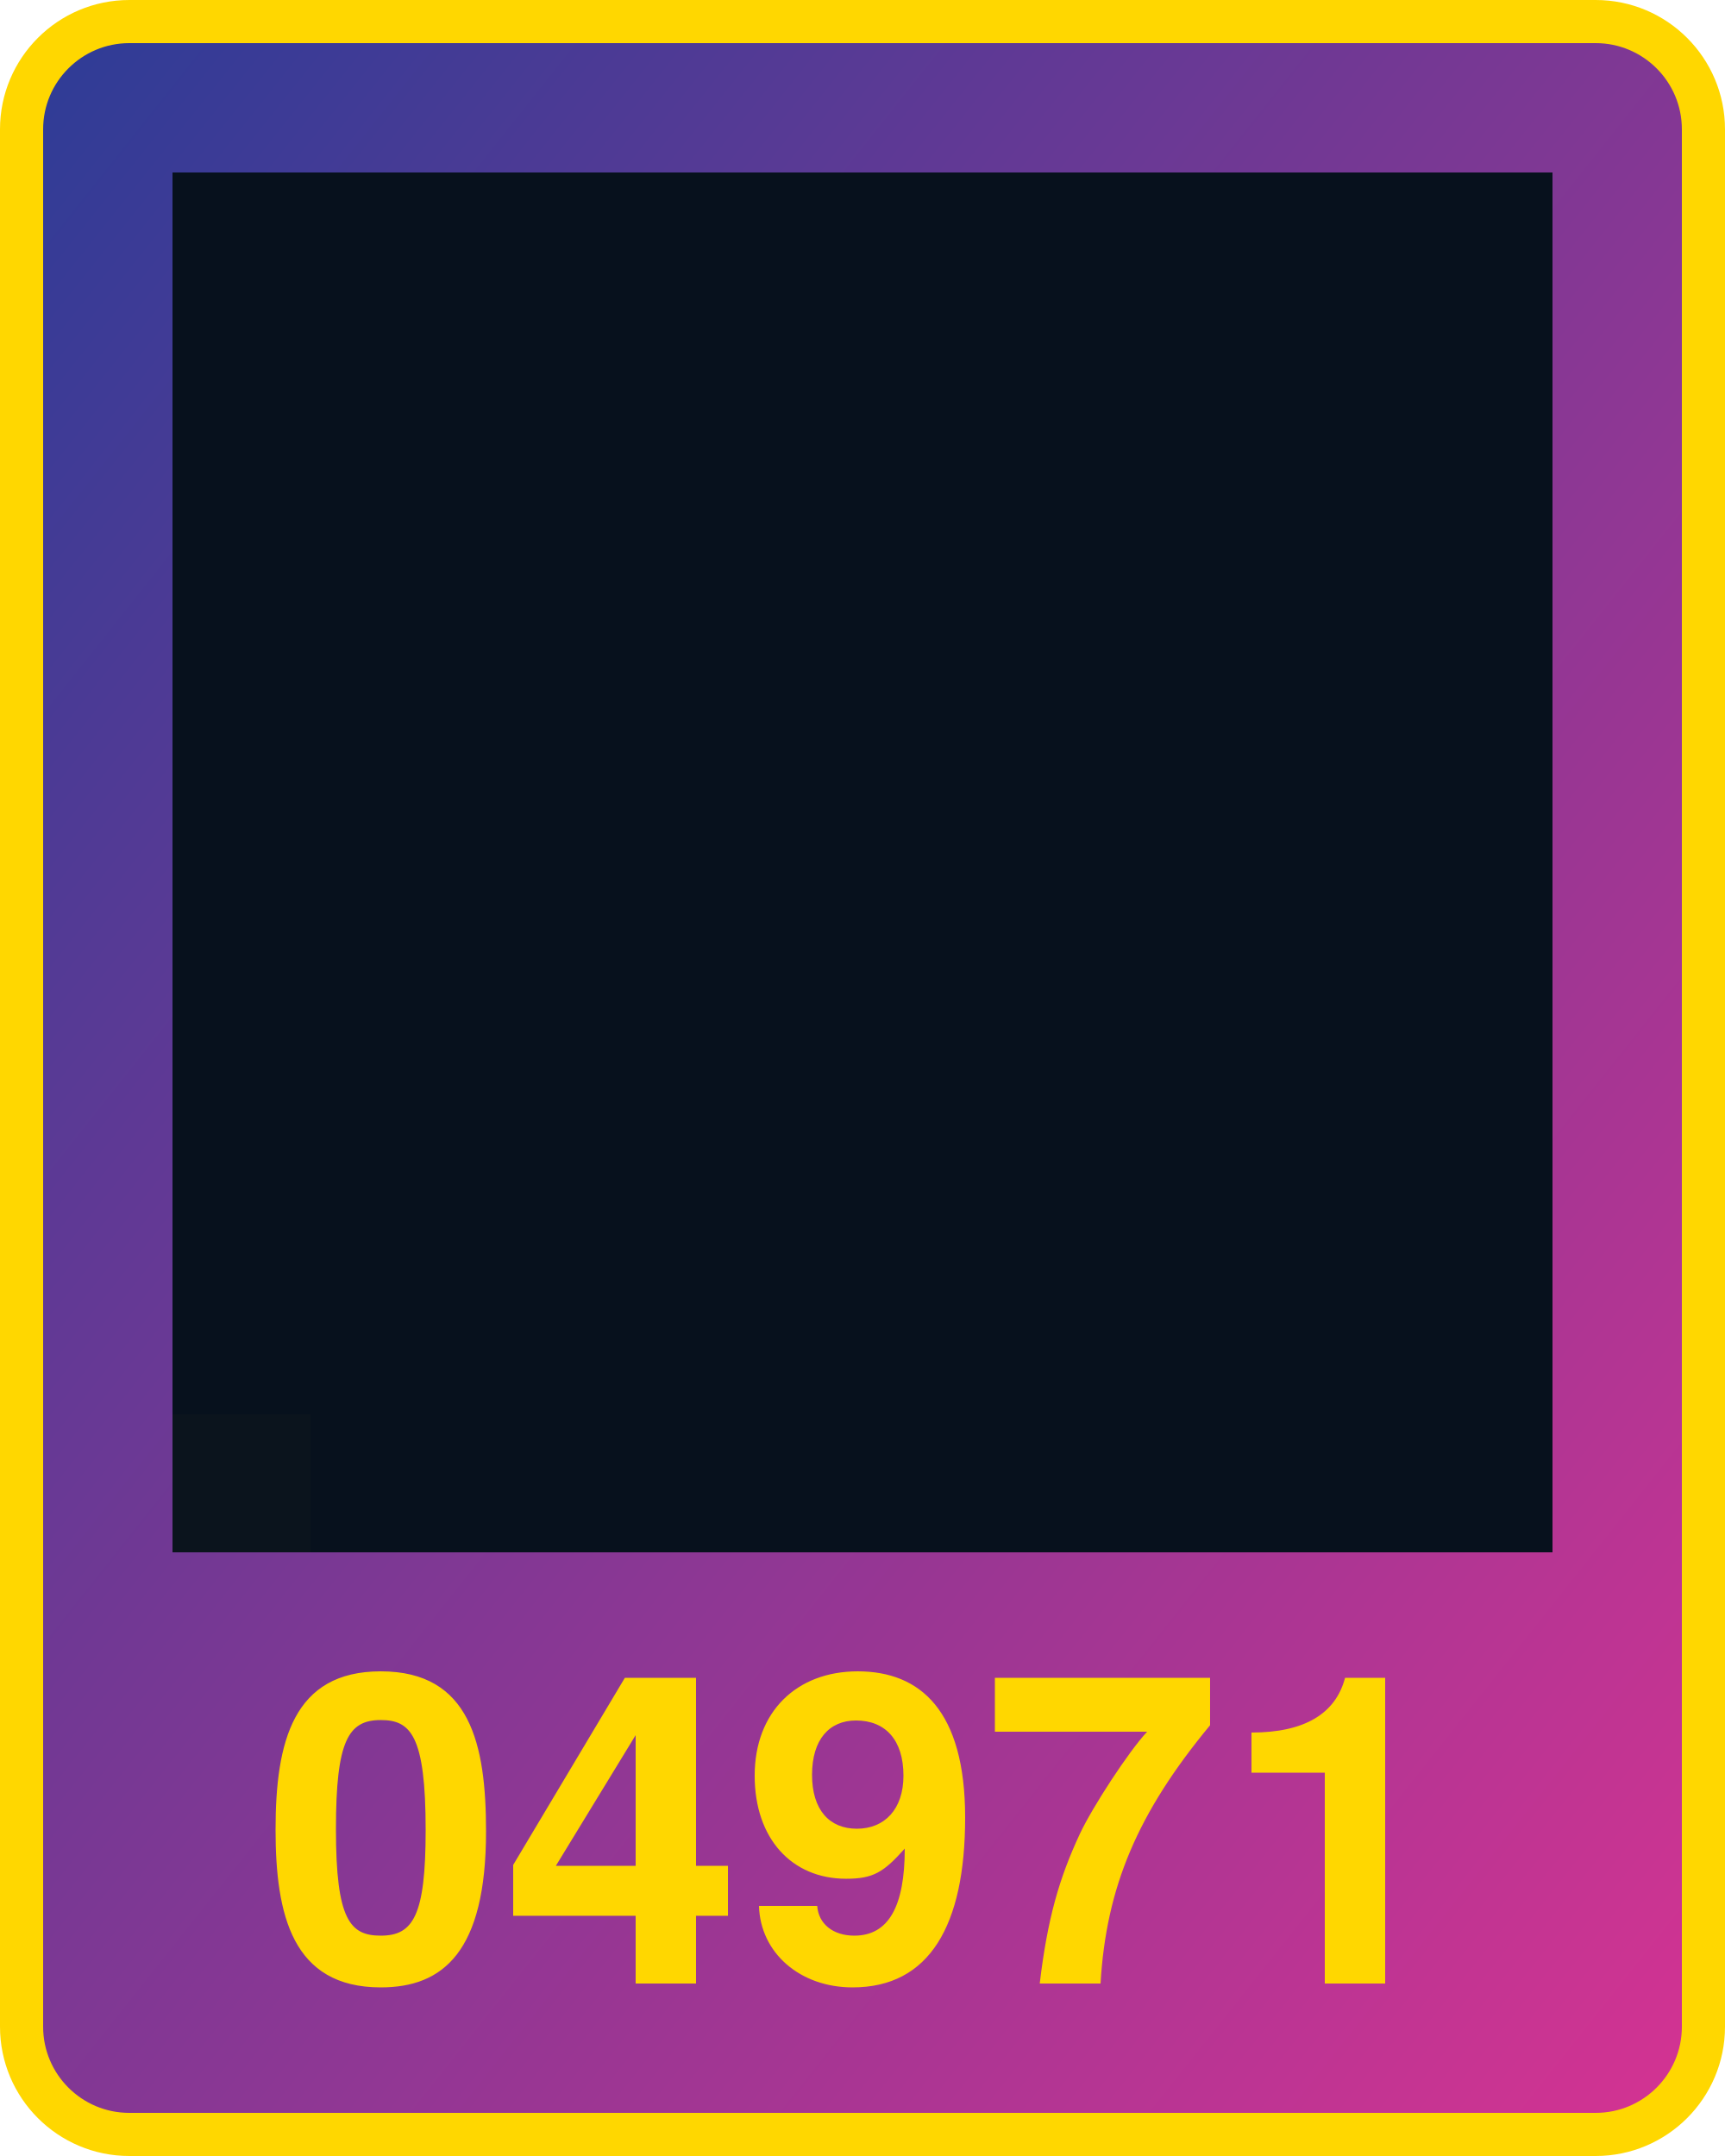
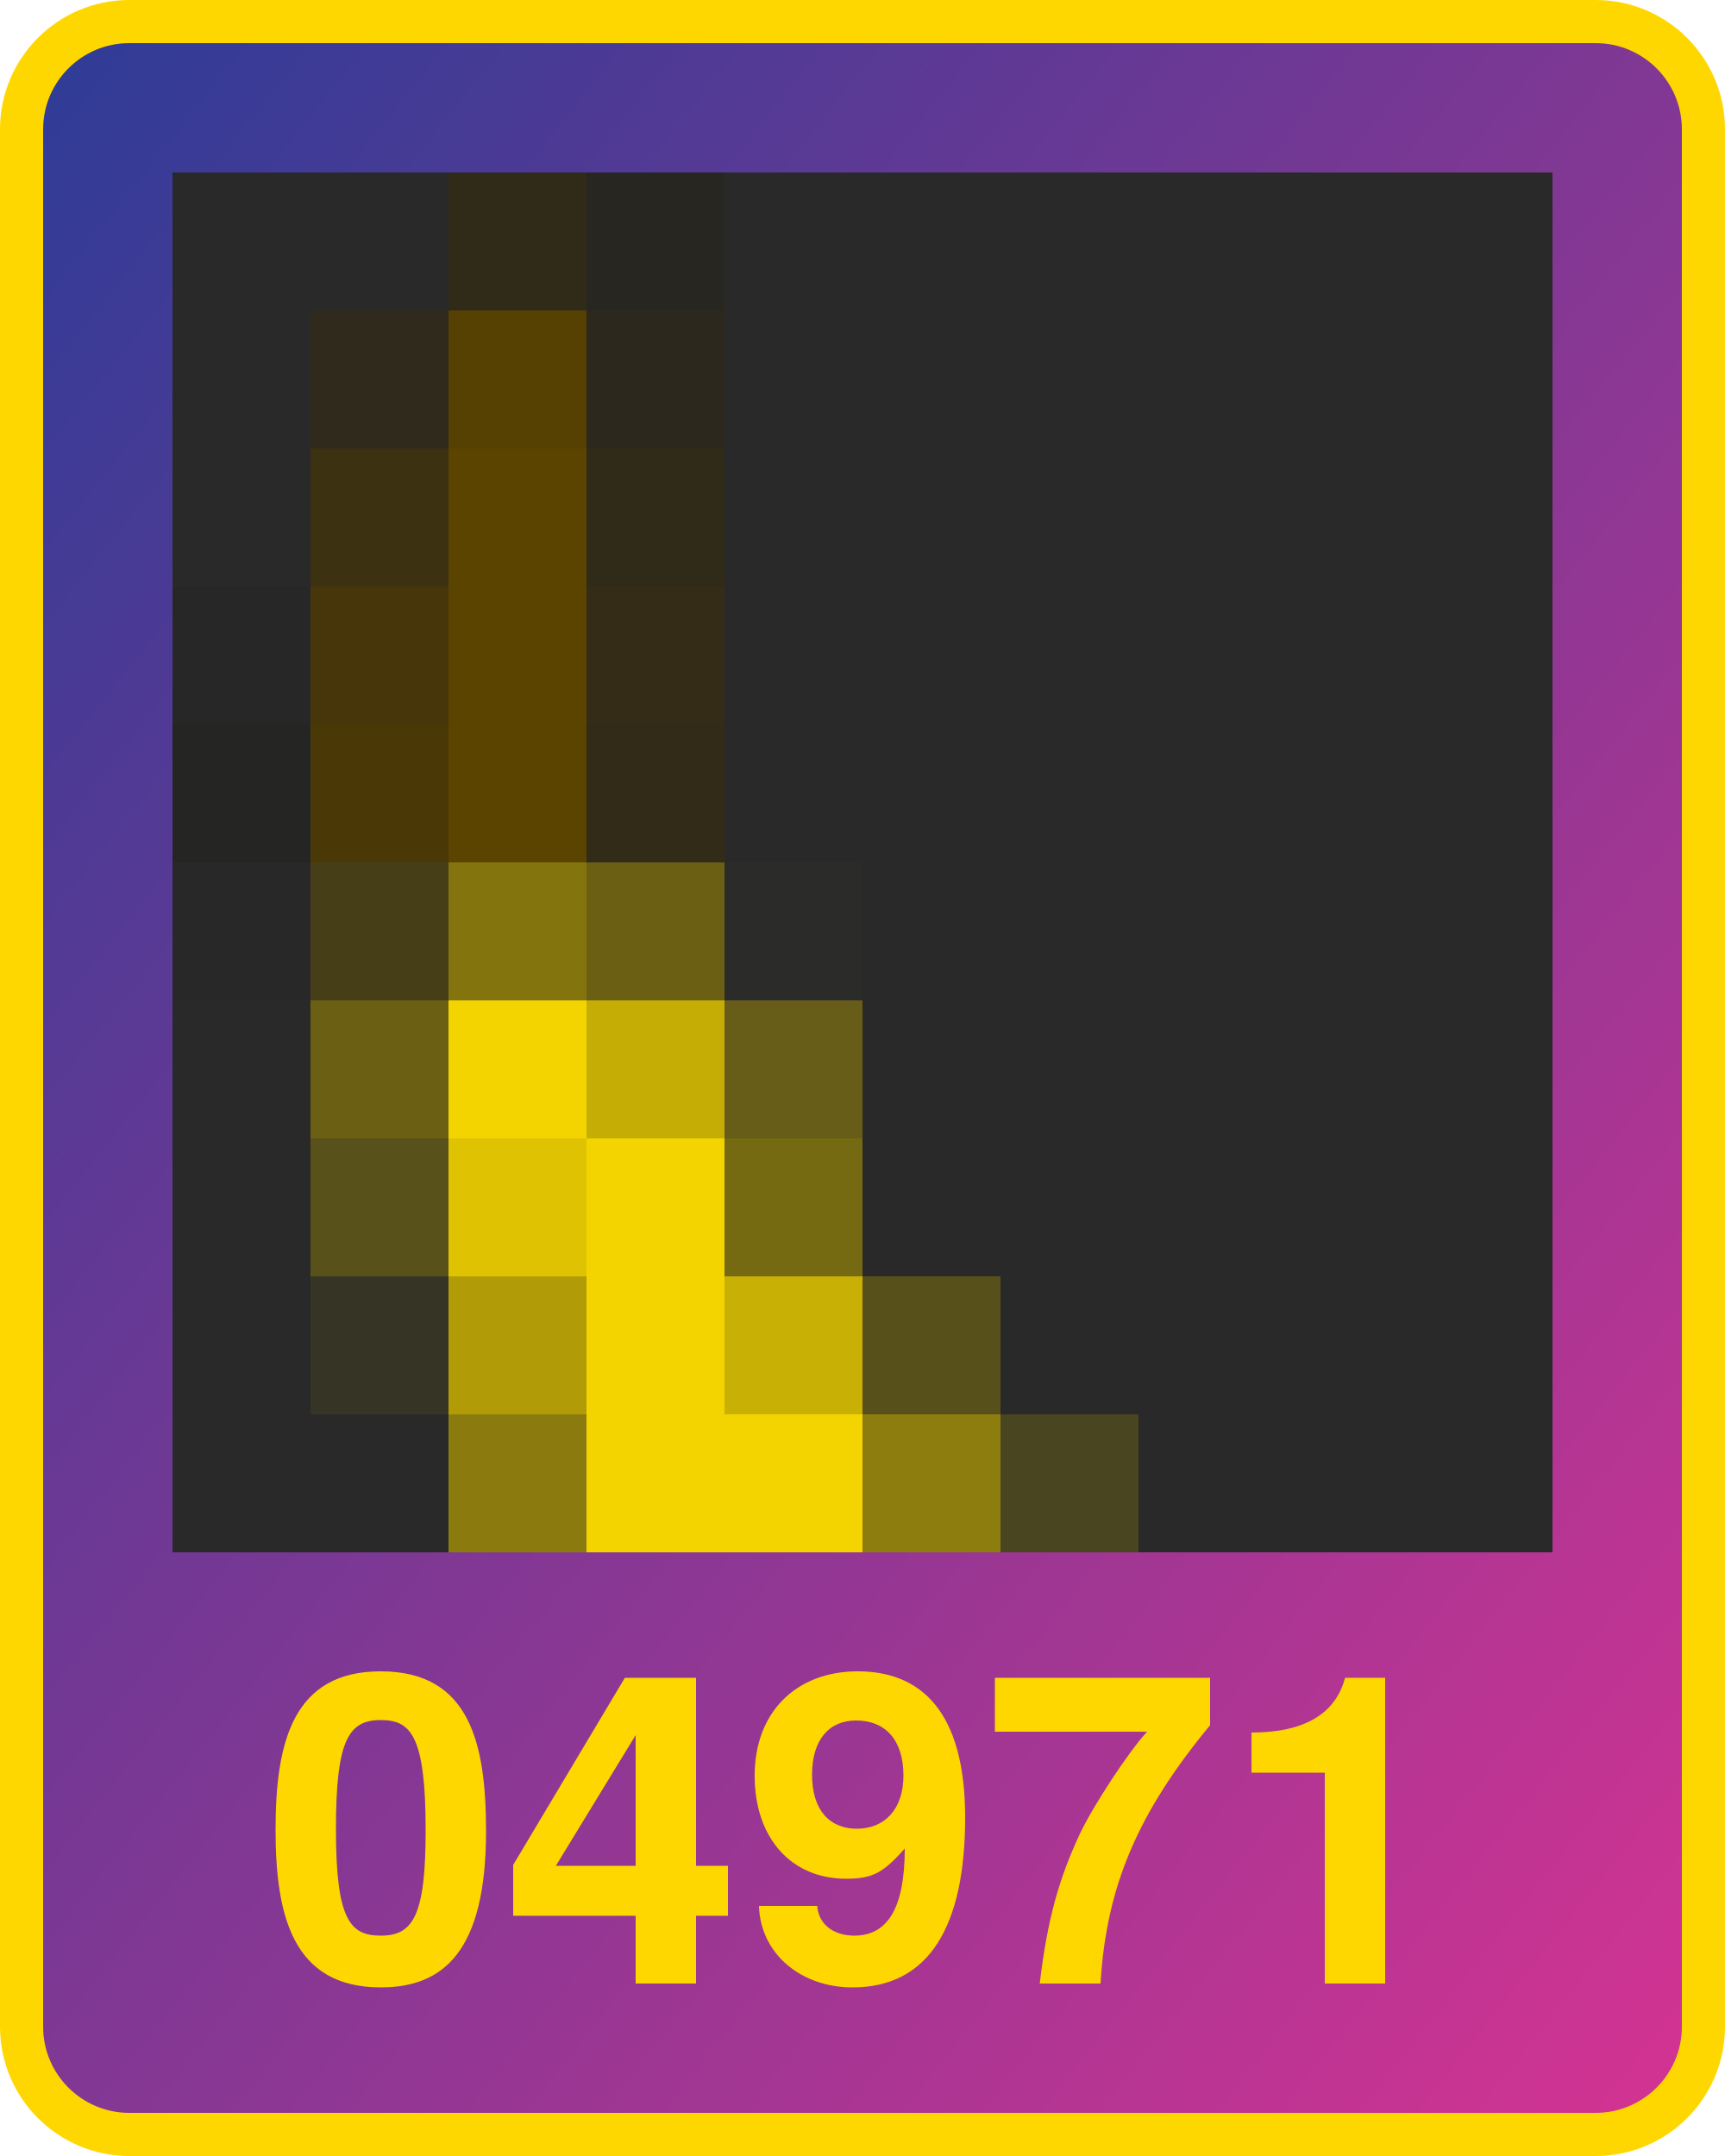
<svg xmlns="http://www.w3.org/2000/svg" width="800" height="1000">
  <defs>
    <linearGradient id="g" x1="0" x2="1" y1="0" y2="1">
      <stop offset="0%" stop-color="#2d3c96" />
      <stop offset="100%" stop-color="#d53392" />
    </linearGradient>
  </defs>
  <rect x="10" y="10" width="780" height="980" fill="url(#g)" rx="50" ry="50" stroke="gold" stroke-width="20" />
  <text x="400" y="920" width="780" text-anchor="middle" style="font:bold 200px 'Helvetica Neue';fill:gold">04971</text>
  <g transform="translate(80 80) scale(64)">
-     <rect x="0" y="0" width="1" height="1" fill="#07111d" />
-     <rect x="0" y="1" width="1" height="1" fill="#07111d" />
-     <rect x="0" y="2" width="1" height="1" fill="#07111d" />
-     <rect x="0" y="3" width="1" height="1" fill="#07111d" />
-     <rect x="0" y="4" width="1" height="1" fill="#07111d" />
-     <rect x="0" y="5" width="1" height="1" fill="#07111d" />
-     <rect x="0" y="6" width="1" height="1" fill="#07111d" />
-     <rect x="0" y="7" width="1" height="1" fill="#07111d" />
-     <rect x="0" y="8" width="1" height="1" fill="#07111d" />
-     <rect x="0" y="9" width="1" height="1" fill="#0b141d" />
-     <rect x="1" y="0" width="1" height="1" fill="#07111d" />
-     <rect x="1" y="1" width="1" height="1" fill="#07111d" />
-     <rect x="1" y="2" width="1" height="1" fill="#07111d" />
-     <rect x="1" y="3" width="1" height="1" fill="#07111d" />
-     <rect x="1" y="4" width="1" height="1" fill="#07111d" />
-     <rect x="1" y="5" width="1" height="1" fill="#07111d" />
-     <rect x="1" y="6" width="1" height="1" fill="#07111d" />
-     <rect x="1" y="7" width="1" height="1" fill="#07111d" />
-     <rect x="1" y="8" width="1" height="1" fill="#07111d" />
-     <rect x="1" y="9" width="1" height="1" fill="#07111d" />
-     <rect x="2" y="0" width="1" height="1" fill="#07111d" />
-     <rect x="2" y="1" width="1" height="1" fill="#07111d" />
-     <rect x="2" y="2" width="1" height="1" fill="#07111d" />
-     <rect x="2" y="3" width="1" height="1" fill="#07111d" />
-     <rect x="2" y="4" width="1" height="1" fill="#07111d" />
-     <rect x="2" y="5" width="1" height="1" fill="#07111d" />
-     <rect x="2" y="6" width="1" height="1" fill="#07111d" />
-     <rect x="2" y="7" width="1" height="1" fill="#07111d" />
-     <rect x="2" y="8" width="1" height="1" fill="#07111d" />
-     <rect x="2" y="9" width="1" height="1" fill="#07111d" />
-     <rect x="3" y="0" width="1" height="1" fill="#07111d" />
-     <rect x="3" y="1" width="1" height="1" fill="#07111d" />
-     <rect x="3" y="2" width="1" height="1" fill="#07111d" />
-     <rect x="3" y="3" width="1" height="1" fill="#07111d" />
-     <rect x="3" y="4" width="1" height="1" fill="#07111d" />
-     <rect x="3" y="5" width="1" height="1" fill="#07111d" />
-     <rect x="3" y="6" width="1" height="1" fill="#07111d" />
-     <rect x="3" y="7" width="1" height="1" fill="#07111d" />
-     <rect x="3" y="8" width="1" height="1" fill="#07111d" />
-     <rect x="3" y="9" width="1" height="1" fill="#07111d" />
-     <rect x="4" y="0" width="1" height="1" fill="#07111d" />
-     <rect x="4" y="1" width="1" height="1" fill="#07111d" />
-     <rect x="4" y="2" width="1" height="1" fill="#07111d" />
-     <rect x="4" y="3" width="1" height="1" fill="#07111d" />
-     <rect x="4" y="4" width="1" height="1" fill="#07111d" />
-     <rect x="4" y="5" width="1" height="1" fill="#07111d" />
-     <rect x="4" y="6" width="1" height="1" fill="#07111d" />
-     <rect x="4" y="7" width="1" height="1" fill="#07111d" />
-     <rect x="4" y="8" width="1" height="1" fill="#07111d" />
-     <rect x="4" y="9" width="1" height="1" fill="#07111d" />
-     <rect x="5" y="0" width="1" height="1" fill="#07111d" />
-     <rect x="5" y="1" width="1" height="1" fill="#07111d" />
-     <rect x="5" y="2" width="1" height="1" fill="#07111d" />
-     <rect x="5" y="3" width="1" height="1" fill="#07111d" />
-     <rect x="5" y="4" width="1" height="1" fill="#07111d" />
-     <rect x="5" y="5" width="1" height="1" fill="#07111d" />
-     <rect x="5" y="6" width="1" height="1" fill="#07111d" />
-     <rect x="5" y="7" width="1" height="1" fill="#07111d" />
-     <rect x="5" y="8" width="1" height="1" fill="#07111d" />
-     <rect x="5" y="9" width="1" height="1" fill="#07111d" />
-     <rect x="6" y="0" width="1" height="1" fill="#07111d" />
-     <rect x="6" y="1" width="1" height="1" fill="#07111d" />
-     <rect x="6" y="2" width="1" height="1" fill="#07111d" />
-     <rect x="6" y="3" width="1" height="1" fill="#07111d" />
-     <rect x="6" y="4" width="1" height="1" fill="#07111d" />
-     <rect x="6" y="5" width="1" height="1" fill="#07111d" />
-     <rect x="6" y="6" width="1" height="1" fill="#07111d" />
-     <rect x="6" y="7" width="1" height="1" fill="#07111d" />
-     <rect x="6" y="8" width="1" height="1" fill="#07111d" />
-     <rect x="6" y="9" width="1" height="1" fill="#07111d" />
-     <rect x="7" y="0" width="1" height="1" fill="#07111d" />
-     <rect x="7" y="1" width="1" height="1" fill="#07111d" />
-     <rect x="7" y="2" width="1" height="1" fill="#07111d" />
-     <rect x="7" y="3" width="1" height="1" fill="#07111d" />
-     <rect x="7" y="4" width="1" height="1" fill="#07111d" />
-     <rect x="7" y="5" width="1" height="1" fill="#07111d" />
-     <rect x="7" y="6" width="1" height="1" fill="#07111d" />
-     <rect x="7" y="7" width="1" height="1" fill="#07111d" />
-     <rect x="7" y="8" width="1" height="1" fill="#07111d" />
-     <rect x="7" y="9" width="1" height="1" fill="#07111d" />
-     <rect x="8" y="0" width="1" height="1" fill="#07111d" />
-     <rect x="8" y="1" width="1" height="1" fill="#07111d" />
-     <rect x="8" y="2" width="1" height="1" fill="#07111d" />
-     <rect x="8" y="3" width="1" height="1" fill="#07111d" />
-     <rect x="8" y="4" width="1" height="1" fill="#07111d" />
-     <rect x="8" y="5" width="1" height="1" fill="#07111d" />
-     <rect x="8" y="6" width="1" height="1" fill="#07111d" />
-     <rect x="8" y="7" width="1" height="1" fill="#07111d" />
-     <rect x="8" y="8" width="1" height="1" fill="#07111d" />
-     <rect x="8" y="9" width="1" height="1" fill="#07111d" />
-     <rect x="9" y="0" width="1" height="1" fill="#07111d" />
-     <rect x="9" y="1" width="1" height="1" fill="#07111d" />
-     <rect x="9" y="2" width="1" height="1" fill="#07111d" />
-     <rect x="9" y="3" width="1" height="1" fill="#07111d" />
-     <rect x="9" y="4" width="1" height="1" fill="#07111d" />
-     <rect x="9" y="5" width="1" height="1" fill="#07111d" />
-     <rect x="9" y="6" width="1" height="1" fill="#07111d" />
-     <rect x="9" y="7" width="1" height="1" fill="#07111d" />
-     <rect x="9" y="8" width="1" height="1" fill="#07111d" />
-     <rect x="9" y="9" width="1" height="1" fill="#07111d" />
+     <rect x="0" y="0" width="1" height="1" fill="#292929" />
+     <rect x="0" y="1" width="1" height="1" fill="#292929" />
+     <rect x="0" y="2" width="1" height="1" fill="#292929" />
+     <rect x="0" y="3" width="1" height="1" fill="#272727" />
+     <rect x="0" y="4" width="1" height="1" fill="#252524" />
+     <rect x="0" y="5" width="1" height="1" fill="#282828" />
+     <rect x="0" y="6" width="1" height="1" fill="#292929" />
+     <rect x="0" y="7" width="1" height="1" fill="#292929" />
+     <rect x="0" y="8" width="1" height="1" fill="#292929" />
+     <rect x="0" y="9" width="1" height="1" fill="#292929" />
+     <rect x="1" y="0" width="1" height="1" fill="#292929" />
+     <rect x="1" y="1" width="1" height="1" fill="#2f2a1b" />
+     <rect x="1" y="2" width="1" height="1" fill="#3c3110" />
+     <rect x="1" y="3" width="1" height="1" fill="#46360a" />
+     <rect x="1" y="4" width="1" height="1" fill="#4a3907" />
+     <rect x="1" y="5" width="1" height="1" fill="#453e17" />
+     <rect x="1" y="6" width="1" height="1" fill="#6b5f14" />
+     <rect x="1" y="7" width="1" height="1" fill="#59511a" />
+     <rect x="1" y="8" width="1" height="1" fill="#363424" />
+     <rect x="1" y="9" width="1" height="1" fill="#292929" />
+     <rect x="2" y="0" width="1" height="1" fill="#302a18" />
+     <rect x="2" y="1" width="1" height="1" fill="#574102" />
+     <rect x="2" y="2" width="1" height="1" fill="#5b4300" />
+     <rect x="2" y="3" width="1" height="1" fill="#5b4300" />
+     <rect x="2" y="4" width="1" height="1" fill="#5b4300" />
+     <rect x="2" y="5" width="1" height="1" fill="#84740d" />
+     <rect x="2" y="6" width="1" height="1" fill="#f3d400" />
+     <rect x="2" y="7" width="1" height="1" fill="#dfc303" />
+     <rect x="2" y="8" width="1" height="1" fill="#b19c08" />
+     <rect x="2" y="9" width="1" height="1" fill="#8b7b0e" />
+     <rect x="3" y="0" width="1" height="1" fill="#272621" />
+     <rect x="3" y="1" width="1" height="1" fill="#2c281d" />
+     <rect x="3" y="2" width="1" height="1" fill="#302a19" />
+     <rect x="3" y="3" width="1" height="1" fill="#342c17" />
+     <rect x="3" y="4" width="1" height="1" fill="#312b17" />
+     <rect x="3" y="5" width="1" height="1" fill="#6a5f12" />
+     <rect x="3" y="6" width="1" height="1" fill="#c6ad06" />
+     <rect x="3" y="7" width="1" height="1" fill="#f3d400" />
+     <rect x="3" y="8" width="1" height="1" fill="#f3d400" />
+     <rect x="3" y="9" width="1" height="1" fill="#f3d400" />
+     <rect x="4" y="0" width="1" height="1" fill="#292929" />
+     <rect x="4" y="1" width="1" height="1" fill="#292929" />
+     <rect x="4" y="2" width="1" height="1" fill="#292929" />
+     <rect x="4" y="3" width="1" height="1" fill="#292929" />
+     <rect x="4" y="4" width="1" height="1" fill="#292929" />
+     <rect x="4" y="5" width="1" height="1" fill="#2b2b29" />
+     <rect x="4" y="6" width="1" height="1" fill="#675d19" />
+     <rect x="4" y="7" width="1" height="1" fill="#756912" />
+     <rect x="4" y="8" width="1" height="1" fill="#c9b005" />
+     <rect x="4" y="9" width="1" height="1" fill="#f3d400" />
+     <rect x="5" y="0" width="1" height="1" fill="#292929" />
+     <rect x="5" y="1" width="1" height="1" fill="#292929" />
+     <rect x="5" y="2" width="1" height="1" fill="#292929" />
+     <rect x="5" y="3" width="1" height="1" fill="#292929" />
+     <rect x="5" y="4" width="1" height="1" fill="#292929" />
+     <rect x="5" y="5" width="1" height="1" fill="#292929" />
+     <rect x="5" y="6" width="1" height="1" fill="#292929" />
+     <rect x="5" y="7" width="1" height="1" fill="#292929" />
+     <rect x="5" y="8" width="1" height="1" fill="#58501b" />
+     <rect x="5" y="9" width="1" height="1" fill="#8d7d0e" />
+     <rect x="6" y="0" width="1" height="1" fill="#292929" />
+     <rect x="6" y="1" width="1" height="1" fill="#292929" />
+     <rect x="6" y="2" width="1" height="1" fill="#292929" />
+     <rect x="6" y="3" width="1" height="1" fill="#292929" />
+     <rect x="6" y="4" width="1" height="1" fill="#292929" />
+     <rect x="6" y="5" width="1" height="1" fill="#292929" />
+     <rect x="6" y="6" width="1" height="1" fill="#292929" />
+     <rect x="6" y="7" width="1" height="1" fill="#292929" />
+     <rect x="6" y="8" width="1" height="1" fill="#292929" />
+     <rect x="6" y="9" width="1" height="1" fill="#4a4521" />
+     <rect x="7" y="0" width="1" height="1" fill="#292929" />
+     <rect x="7" y="1" width="1" height="1" fill="#292929" />
+     <rect x="7" y="2" width="1" height="1" fill="#292929" />
+     <rect x="7" y="3" width="1" height="1" fill="#292929" />
+     <rect x="7" y="4" width="1" height="1" fill="#292929" />
+     <rect x="7" y="5" width="1" height="1" fill="#292929" />
+     <rect x="7" y="6" width="1" height="1" fill="#292929" />
+     <rect x="7" y="7" width="1" height="1" fill="#292929" />
+     <rect x="7" y="8" width="1" height="1" fill="#292929" />
+     <rect x="7" y="9" width="1" height="1" fill="#292929" />
+     <rect x="8" y="0" width="1" height="1" fill="#292929" />
+     <rect x="8" y="1" width="1" height="1" fill="#292929" />
+     <rect x="8" y="2" width="1" height="1" fill="#292929" />
+     <rect x="8" y="3" width="1" height="1" fill="#292929" />
+     <rect x="8" y="4" width="1" height="1" fill="#292929" />
+     <rect x="8" y="5" width="1" height="1" fill="#292929" />
+     <rect x="8" y="6" width="1" height="1" fill="#292929" />
+     <rect x="8" y="7" width="1" height="1" fill="#292929" />
+     <rect x="8" y="8" width="1" height="1" fill="#292929" />
+     <rect x="8" y="9" width="1" height="1" fill="#292929" />
+     <rect x="9" y="0" width="1" height="1" fill="#292929" />
+     <rect x="9" y="1" width="1" height="1" fill="#292929" />
+     <rect x="9" y="2" width="1" height="1" fill="#292929" />
+     <rect x="9" y="3" width="1" height="1" fill="#292929" />
+     <rect x="9" y="4" width="1" height="1" fill="#292929" />
+     <rect x="9" y="5" width="1" height="1" fill="#292929" />
+     <rect x="9" y="6" width="1" height="1" fill="#292929" />
+     <rect x="9" y="7" width="1" height="1" fill="#292929" />
+     <rect x="9" y="8" width="1" height="1" fill="#292929" />
+     <rect x="9" y="9" width="1" height="1" fill="#292929" />
  </g>
</svg>
